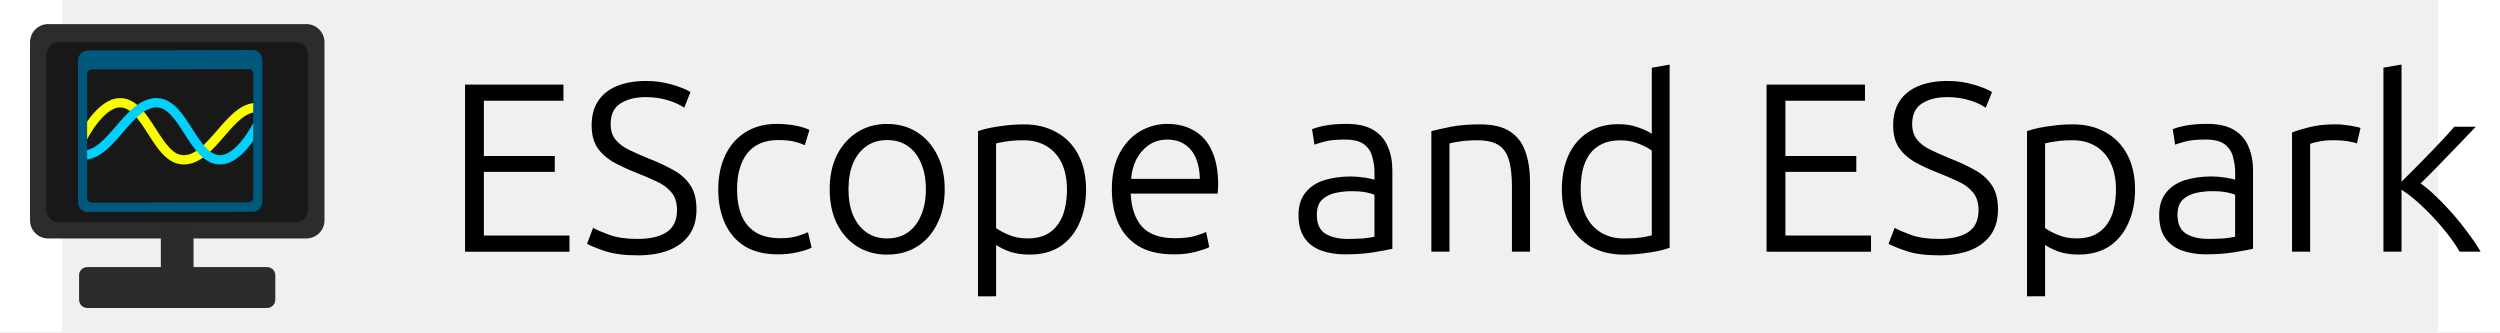
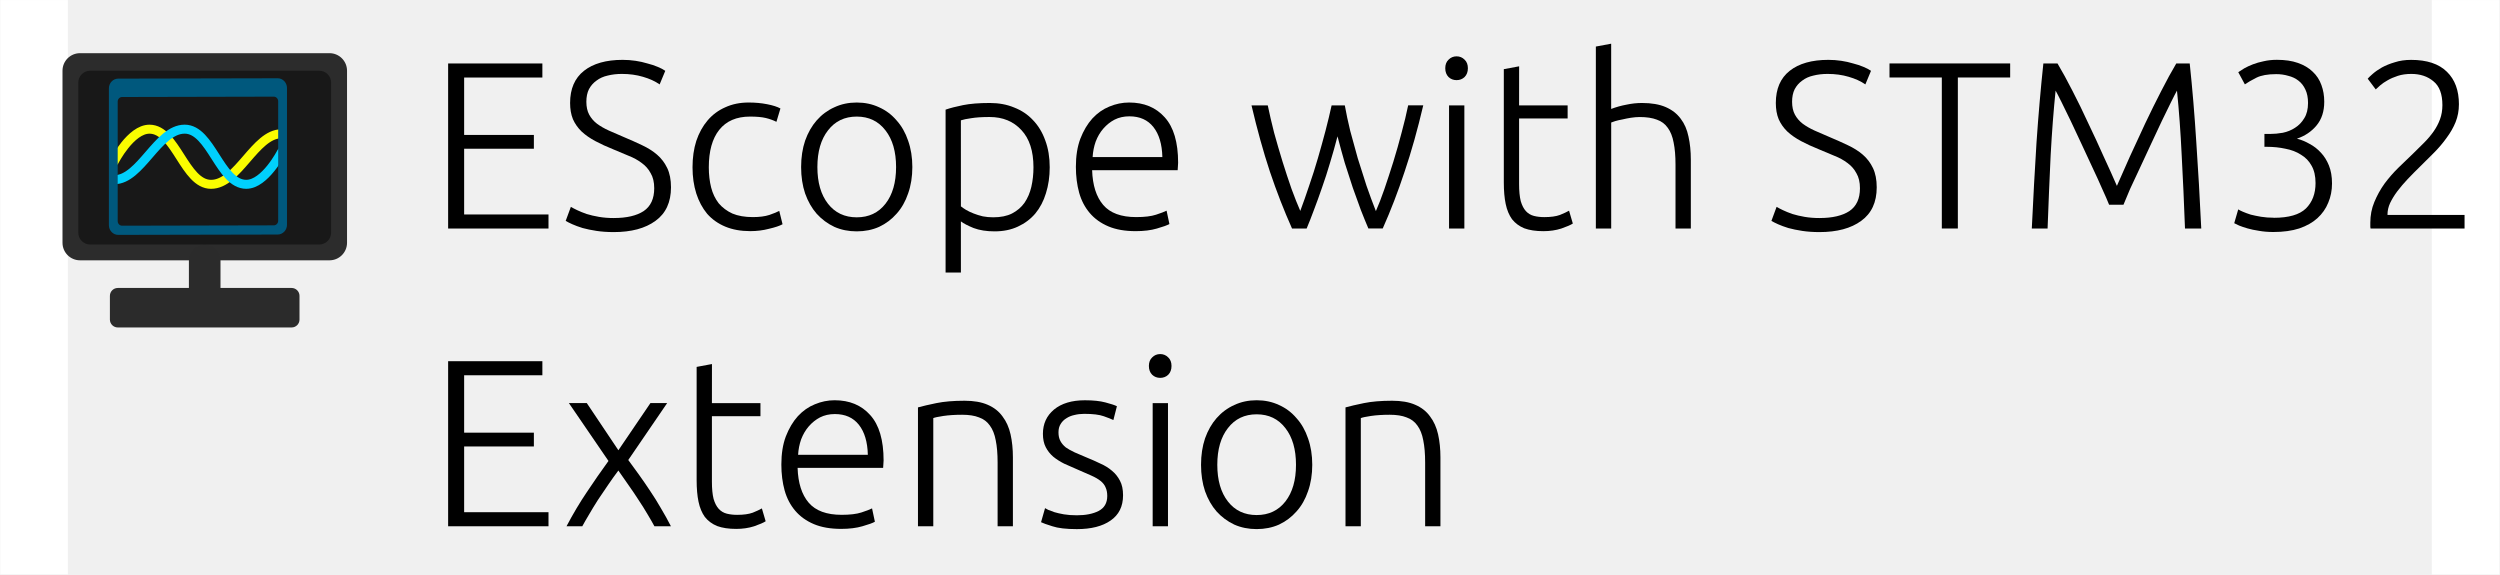
- <svg xmlns="http://www.w3.org/2000/svg" width="114.489mm" height="15.208mm" viewBox="0 0 114.489 15.208" version="1.1" id="svg147" xml:space="preserve">
+ <svg xmlns="http://www.w3.org/2000/svg" width="118.489mm" height="27.208mm" viewBox="0 0 118.489 27.208" version="1.1" id="svg147" xml:space="preserve">
  <defs id="defs144">
    <linearGradient id="linearGradient3062">
      <stop style="stop-color:#cfc584;stop-opacity:1;" offset="0" id="stop3060" />
    </linearGradient>
  </defs>
-   <g id="layer1" transform="translate(-29.43886,-28.3532)">
-     <rect style="fill:#ffffff;stroke:#ffffff;stroke-width:1.058" id="rect1" width="1.776" height="14.149" x="29.968" y="28.882" />
-     <rect style="fill:#ffffff;stroke:#ffffff;stroke-width:1.058" id="rect1-3" width="1.776" height="14.149" x="141.622" y="28.882" />
-     <path style="font-size:11.044px;line-height:1.25;font-family:Ubuntu;-inkscape-font-specification:Ubuntu;font-variant-ligatures:none;stroke-width:0.69" d="m 50.736,39.88 v -7.653 h 4.506 v 0.74 h -3.644 v 2.529 h 3.247 v 0.729 h -3.247 v 2.916 h 3.921 v 0.74 z m 7.885,0.166 q -0.895,0 -1.491,-0.199 -0.585,-0.199 -0.806,-0.331 l 0.276,-0.729 q 0.232,0.133 0.74,0.32 0.519,0.188 1.281,0.188 0.872,0 1.347,-0.309 0.475,-0.32 0.475,-1.005 0,-0.53 -0.265,-0.828 -0.254,-0.309 -0.685,-0.497 -0.42,-0.199 -0.928,-0.398 -0.618,-0.243 -1.082,-0.508 -0.453,-0.276 -0.707,-0.663 -0.243,-0.398 -0.243,-0.994 0,-0.663 0.298,-1.115 0.298,-0.453 0.861,-0.685 0.563,-0.232 1.336,-0.232 0.641,0 1.182,0.166 0.552,0.155 0.85,0.342 l -0.287,0.718 q -0.32,-0.221 -0.784,-0.353 -0.453,-0.133 -0.972,-0.133 -0.707,0 -1.16,0.287 -0.453,0.287 -0.453,0.939 0,0.442 0.221,0.718 0.221,0.276 0.607,0.464 0.387,0.188 0.872,0.387 0.629,0.243 1.126,0.519 0.508,0.265 0.806,0.696 0.298,0.42 0.298,1.138 0,0.696 -0.331,1.16 -0.331,0.464 -0.939,0.707 -0.607,0.232 -1.447,0.232 z m 6.45,-0.044 q -0.906,0 -1.513,-0.364 -0.607,-0.375 -0.917,-1.049 -0.309,-0.674 -0.309,-1.557 0,-0.895 0.32,-1.568 0.32,-0.674 0.917,-1.049 0.607,-0.387 1.436,-0.387 0.453,0 0.861,0.077 0.409,0.077 0.641,0.199 l -0.21,0.696 q -0.221,-0.099 -0.497,-0.166 -0.276,-0.066 -0.729,-0.066 -0.917,0 -1.403,0.596 -0.475,0.596 -0.475,1.668 0,0.663 0.199,1.171 0.199,0.497 0.641,0.784 0.442,0.276 1.171,0.276 0.431,0 0.751,-0.099 0.331,-0.099 0.486,-0.177 l 0.166,0.707 q -0.21,0.11 -0.641,0.21 -0.431,0.099 -0.895,0.099 z m 4.992,0.011 q -0.762,0 -1.358,-0.364 -0.596,-0.375 -0.939,-1.049 -0.331,-0.674 -0.331,-1.579 0,-0.906 0.331,-1.568 0.342,-0.674 0.939,-1.049 0.596,-0.375 1.358,-0.375 0.773,0 1.369,0.375 0.596,0.375 0.928,1.049 0.342,0.663 0.342,1.568 0,0.906 -0.342,1.579 -0.331,0.674 -0.928,1.049 -0.585,0.364 -1.369,0.364 z m 0,-0.74 q 0.552,0 0.95,-0.276 0.398,-0.276 0.607,-0.784 0.221,-0.508 0.221,-1.193 0,-0.685 -0.221,-1.193 -0.21,-0.508 -0.607,-0.784 -0.398,-0.276 -0.95,-0.276 -0.541,0 -0.939,0.276 -0.398,0.276 -0.618,0.784 -0.21,0.508 -0.21,1.193 0,0.685 0.21,1.193 0.221,0.508 0.618,0.784 0.398,0.276 0.939,0.276 z m 4.164,2.651 v -7.565 q 0.221,-0.077 0.519,-0.144 0.309,-0.066 0.707,-0.11 0.398,-0.055 0.884,-0.055 0.85,0 1.491,0.364 0.641,0.353 0.994,1.027 0.353,0.663 0.353,1.59 0,0.872 -0.309,1.546 -0.298,0.674 -0.872,1.06 -0.574,0.375 -1.403,0.375 -0.53,0 -0.939,-0.144 -0.398,-0.155 -0.596,-0.298 v 2.352 z M 76.491,39.273 q 0.497,0 0.839,-0.166 0.353,-0.177 0.563,-0.486 0.221,-0.309 0.309,-0.707 0.099,-0.409 0.099,-0.872 0,-0.718 -0.243,-1.226 -0.243,-0.508 -0.696,-0.773 -0.442,-0.265 -1.038,-0.265 -0.486,0 -0.806,0.055 -0.309,0.044 -0.464,0.088 v 3.876 q 0.188,0.144 0.574,0.309 0.387,0.166 0.861,0.166 z m 6.704,0.729 q -1.005,0 -1.634,-0.387 -0.618,-0.387 -0.917,-1.06 -0.287,-0.674 -0.287,-1.535 0,-1.005 0.364,-1.668 0.364,-0.663 0.939,-0.994 0.585,-0.331 1.226,-0.331 0.718,0 1.237,0.309 0.53,0.298 0.817,0.928 0.287,0.618 0.287,1.579 0,0.077 -0.011,0.188 0,0.099 -0.011,0.188 h -3.987 q 0.044,0.972 0.519,1.513 0.486,0.53 1.502,0.53 0.563,0 0.917,-0.099 0.364,-0.11 0.519,-0.188 l 0.144,0.696 q -0.155,0.088 -0.607,0.21 -0.442,0.121 -1.016,0.121 z m -1.955,-3.457 h 3.147 q -0.011,-0.563 -0.188,-0.961 -0.177,-0.409 -0.508,-0.618 -0.32,-0.221 -0.795,-0.221 -0.486,0 -0.85,0.254 -0.364,0.254 -0.574,0.663 -0.199,0.409 -0.232,0.884 z m 9.807,3.457 q -0.618,0 -1.104,-0.177 -0.486,-0.177 -0.762,-0.574 -0.276,-0.398 -0.276,-1.049 0,-0.629 0.309,-1.016 0.309,-0.398 0.85,-0.574 0.552,-0.177 1.237,-0.177 0.309,0 0.652,0.055 0.342,0.055 0.431,0.099 v -0.331 q 0,-0.375 -0.099,-0.718 -0.088,-0.353 -0.375,-0.574 -0.287,-0.221 -0.872,-0.221 -0.607,0 -0.928,0.088 -0.32,0.088 -0.475,0.144 l -0.11,-0.707 q 0.199,-0.088 0.607,-0.166 0.409,-0.077 0.961,-0.077 0.784,0 1.237,0.276 0.464,0.276 0.663,0.762 0.21,0.475 0.21,1.093 v 3.589 q -0.232,0.055 -0.828,0.155 -0.596,0.099 -1.325,0.099 z m 0.121,-0.707 q 0.387,0 0.696,-0.022 0.309,-0.033 0.519,-0.077 v -1.922 q -0.11,-0.055 -0.375,-0.11 -0.265,-0.055 -0.685,-0.055 -0.353,0 -0.718,0.077 -0.364,0.077 -0.618,0.309 -0.243,0.232 -0.243,0.696 0,0.618 0.387,0.861 0.387,0.243 1.038,0.243 z m 3.821,0.585 v -5.522 q 0.342,-0.088 0.895,-0.199 0.552,-0.11 1.325,-0.11 0.895,0 1.392,0.331 0.497,0.331 0.696,0.928 0.21,0.585 0.21,1.369 v 3.203 h -0.828 v -2.971 q 0,-0.784 -0.144,-1.248 -0.144,-0.464 -0.486,-0.674 -0.342,-0.21 -0.95,-0.21 -0.464,0 -0.817,0.055 -0.353,0.055 -0.464,0.088 v 4.959 z m 8.802,0.133 q -0.839,0 -1.48,-0.353 -0.641,-0.364 -0.994,-1.027 -0.353,-0.674 -0.353,-1.601 0,-0.884 0.298,-1.557 0.309,-0.674 0.883,-1.049 0.585,-0.387 1.403,-0.387 0.53,0 0.928,0.155 0.409,0.144 0.607,0.287 v -3.026 l 0.817,-0.144 v 8.393 q -0.21,0.066 -0.519,0.144 -0.309,0.066 -0.707,0.11 -0.387,0.055 -0.883,0.055 z m 0.011,-0.74 q 0.486,0 0.795,-0.044 0.32,-0.055 0.486,-0.099 v -3.876 q -0.188,-0.155 -0.574,-0.309 -0.387,-0.166 -0.872,-0.166 -0.497,0 -0.85,0.177 -0.342,0.166 -0.563,0.475 -0.21,0.309 -0.309,0.718 -0.088,0.409 -0.088,0.872 0,0.718 0.243,1.226 0.254,0.497 0.696,0.762 0.453,0.265 1.038,0.265 z m 6.538,0.607 v -7.653 h 4.506 v 0.74 h -3.644 v 2.529 h 3.247 v 0.729 h -3.247 v 2.916 h 3.921 v 0.74 z m 7.885,0.166 q -0.895,0 -1.491,-0.199 -0.585,-0.199 -0.806,-0.331 l 0.276,-0.729 q 0.232,0.133 0.74,0.32 0.519,0.188 1.281,0.188 0.872,0 1.347,-0.309 0.475,-0.32 0.475,-1.005 0,-0.53 -0.265,-0.828 -0.254,-0.309 -0.685,-0.497 -0.42,-0.199 -0.928,-0.398 -0.618,-0.243 -1.082,-0.508 -0.453,-0.276 -0.707,-0.663 -0.243,-0.398 -0.243,-0.994 0,-0.663 0.298,-1.115 0.298,-0.453 0.861,-0.685 0.563,-0.232 1.336,-0.232 0.641,0 1.182,0.166 0.552,0.155 0.85,0.342 l -0.287,0.718 q -0.32,-0.221 -0.784,-0.353 -0.453,-0.133 -0.972,-0.133 -0.707,0 -1.16,0.287 -0.453,0.287 -0.453,0.939 0,0.442 0.221,0.718 0.221,0.276 0.607,0.464 0.387,0.188 0.872,0.387 0.629,0.243 1.126,0.519 0.508,0.265 0.806,0.696 0.298,0.42 0.298,1.138 0,0.696 -0.331,1.16 -0.331,0.464 -0.939,0.707 -0.607,0.232 -1.447,0.232 z m 4.042,1.877 v -7.565 q 0.221,-0.077 0.519,-0.144 0.309,-0.066 0.707,-0.11 0.398,-0.055 0.883,-0.055 0.85,0 1.491,0.364 0.641,0.353 0.994,1.027 0.353,0.663 0.353,1.59 0,0.872 -0.309,1.546 -0.298,0.674 -0.872,1.06 -0.574,0.375 -1.403,0.375 -0.53,0 -0.939,-0.144 -0.398,-0.155 -0.596,-0.298 v 2.352 z m 2.264,-2.651 q 0.497,0 0.839,-0.166 0.353,-0.177 0.563,-0.486 0.221,-0.309 0.309,-0.707 0.099,-0.409 0.099,-0.872 0,-0.718 -0.243,-1.226 -0.243,-0.508 -0.696,-0.773 -0.442,-0.265 -1.038,-0.265 -0.486,0 -0.806,0.055 -0.309,0.044 -0.464,0.088 v 3.876 q 0.188,0.144 0.574,0.309 0.387,0.166 0.861,0.166 z m 5.931,0.729 q -0.618,0 -1.104,-0.177 -0.486,-0.177 -0.762,-0.574 -0.276,-0.398 -0.276,-1.049 0,-0.629 0.309,-1.016 0.309,-0.398 0.85,-0.574 0.552,-0.177 1.237,-0.177 0.309,0 0.652,0.055 0.342,0.055 0.431,0.099 v -0.331 q 0,-0.375 -0.099,-0.718 -0.088,-0.353 -0.375,-0.574 -0.287,-0.221 -0.872,-0.221 -0.607,0 -0.928,0.088 -0.32,0.088 -0.475,0.144 l -0.11,-0.707 q 0.199,-0.088 0.607,-0.166 0.409,-0.077 0.961,-0.077 0.784,0 1.237,0.276 0.464,0.276 0.663,0.762 0.21,0.475 0.21,1.093 v 3.589 q -0.232,0.055 -0.828,0.155 -0.596,0.099 -1.325,0.099 z m 0.121,-0.707 q 0.387,0 0.696,-0.022 0.309,-0.033 0.519,-0.077 v -1.922 q -0.11,-0.055 -0.375,-0.11 -0.265,-0.055 -0.685,-0.055 -0.353,0 -0.718,0.077 -0.364,0.077 -0.618,0.309 -0.243,0.232 -0.243,0.696 0,0.618 0.387,0.861 0.387,0.243 1.038,0.243 z m 3.821,0.585 v -5.456 q 0.287,-0.121 0.784,-0.243 0.508,-0.133 1.215,-0.133 0.232,0 0.453,0.033 0.232,0.022 0.409,0.066 0.188,0.033 0.276,0.066 l -0.166,0.707 q -0.099,-0.044 -0.375,-0.088 -0.276,-0.055 -0.707,-0.055 -0.42,0 -0.696,0.066 -0.276,0.055 -0.364,0.099 v 4.937 z m 4.186,0 v -8.426 l 0.828,-0.144 v 5.367 q 0.265,-0.265 0.596,-0.596 0.331,-0.331 0.674,-0.685 0.342,-0.353 0.641,-0.674 0.298,-0.32 0.508,-0.563 h 0.983 q -0.331,0.353 -0.784,0.817 -0.442,0.464 -0.906,0.939 -0.453,0.464 -0.839,0.839 0.353,0.243 0.729,0.618 0.387,0.364 0.762,0.795 0.375,0.431 0.696,0.872 0.331,0.442 0.563,0.839 h -0.961 q -0.331,-0.563 -0.795,-1.104 -0.464,-0.552 -0.95,-1.005 -0.486,-0.453 -0.917,-0.729 v 2.838 z" id="text651" aria-label="EScope and ESpark" />
-     <g id="g3216" transform="matrix(0.7488555,0,0,0.7488555,30.06469,28.04153)">
+   <g id="layer1" transform="translate(-29.43886,-16.35321)">
+     <rect style="fill:#ffffff;stroke:#ffffff;stroke-width:1.428" id="rect1" width="1.775" height="25.791" x="30.167" y="17.07" />
+     <g id="g3216" transform="matrix(0.7488555,0,0,0.7488555,31.65219,17.45819)">
      <rect style="fill:#2c2c2c;fill-opacity:1;stroke-width:1.689;stroke-linejoin:bevel;stroke-miterlimit:6" id="rect541" width="18.008" height="13.11" x="1" y="1.89" ry="1.11" rx="1.11" />
      <rect style="fill:#2b2b2b;fill-opacity:1;stroke-width:1.6;stroke-linejoin:bevel;stroke-miterlimit:6" id="rect590" width="2" height="5" x="9" y="14" ry="1" rx="1" />
      <rect style="fill:#2b2b2b;fill-opacity:1;stroke-width:2.191;stroke-linejoin:bevel;stroke-miterlimit:6" id="rect592" width="12" height="2.5" x="4" y="16.75" ry="0.5" rx="0.5" />
      <rect style="fill:#181818;fill-opacity:1;stroke-width:1.6;stroke-linejoin:bevel;stroke-miterlimit:6" id="rect594" width="16" height="11" x="2" y="3" ry="0.75" rx="0.75" />
      <path style="fill:none;fill-opacity:1;stroke:#fafd00;stroke-width:0.569;stroke-linecap:round;stroke-linejoin:round;stroke-miterlimit:6;stroke-dasharray:none;stroke-opacity:1" d="m 4.278,8.736 c 0,0 1.039,-2.036 2.227,-2.036 1.67,0 2.227,3.491 3.897,3.491 1.711,0 2.784,-3.2 4.454,-3.2" id="path2248" />
      <path style="fill:none;fill-opacity:1;stroke:#00d0fd;stroke-width:0.569;stroke-linecap:round;stroke-linejoin:round;stroke-miterlimit:6;stroke-dasharray:none;stroke-opacity:1" d="m 14.857,8.154 c 0,0 -1.039,2.036 -2.227,2.036 -1.67,0 -2.227,-3.491 -3.897,-3.491 -1.711,0 -2.784,3.2 -4.454,3.2" id="path2248-3" />
      <path id="rect1202" style="fill:#00587d;stroke-width:1.877;stroke-linejoin:bevel;stroke-miterlimit:6" d="M 4.528,3.5 C 4.201,3.501 3.936,3.776 3.936,4.118 v 8.654 c 0,0.342 0.264,0.619 0.592,0.618 l 10.088,-0.022 c 0.328,-7.14e-4 0.592,-0.276 0.592,-0.618 V 4.096 c 0,-0.342 -0.264,-0.619 -0.592,-0.618 z m 0.243,1.164 9.6,-0.022 c 0.154,-3.535e-4 0.279,0.13 0.279,0.291 v 7.563 c 0,0.161 -0.124,0.291 -0.279,0.291 l -9.6,0.022 C 4.618,12.809 4.493,12.679 4.493,12.518 V 4.955 c 0,-0.161 0.124,-0.291 0.279,-0.291 z" />
    </g>
+     <rect style="fill:#ffffff;stroke:#ffffff;stroke-width:1.428" id="rect1-7" width="1.775" height="25.791" x="145.41" y="17.072" />
+     <g aria-label="EScope with STM32 Extension" transform="scale(0.9946074,1.005422)" style="font-style:normal;font-variant:normal;font-weight:normal;font-stretch:normal;font-size:4.912px;line-height:1.25;font-family:Ubuntu;-inkscape-font-specification:Ubuntu;font-variant-ligatures:normal;font-variant-caps:normal;font-variant-numeric:normal;font-feature-settings:normal;text-align:start;letter-spacing:0px;word-spacing:0px;writing-mode:lr-tb;text-anchor:start;fill:#000000;fill-opacity:1;stroke:none;stroke-width:0.263" id="text828">
+       <g id="g907" transform="translate(0,-10.52626)">
+         <path id="path832" style="font-style:normal;font-variant:normal;font-weight:300;font-stretch:normal;font-size:11.228px;font-family:Ubuntu;-inkscape-font-specification:'Ubuntu Light';font-variant-ligatures:normal;font-variant-caps:normal;font-variant-numeric:normal;font-feature-settings:normal;text-align:start;writing-mode:lr-tb;text-anchor:start;stroke-width:1.2;stroke-miterlimit:4;stroke-dasharray:none" d="m 50.953,37.564 v -7.781 h 4.491 v 0.662 h -3.728 v 2.706 h 3.323 v 0.651 h -3.323 v 3.099 h 4.02 v 0.662 z" />
+         <path id="path834" style="font-style:normal;font-variant:normal;font-weight:300;font-stretch:normal;font-size:11.228px;font-family:Ubuntu;-inkscape-font-specification:'Ubuntu Light';font-variant-ligatures:normal;font-variant-caps:normal;font-variant-numeric:normal;font-feature-settings:normal;text-align:start;writing-mode:lr-tb;text-anchor:start;stroke-width:1.2;stroke-miterlimit:4;stroke-dasharray:none" d="m 58.854,37.069 q 0.909,0 1.415,-0.326 0.505,-0.337 0.505,-1.078 0,-0.427 -0.168,-0.707 -0.157,-0.292 -0.427,-0.483 -0.269,-0.202 -0.618,-0.337 -0.348,-0.146 -0.73,-0.303 -0.483,-0.191 -0.865,-0.393 -0.382,-0.202 -0.651,-0.449 -0.269,-0.258 -0.415,-0.584 -0.135,-0.326 -0.135,-0.764 0,-0.999 0.662,-1.516 0.662,-0.516 1.841,-0.516 0.314,0 0.618,0.045 0.303,0.045 0.561,0.124 0.269,0.067 0.483,0.157 0.225,0.09 0.371,0.191 l -0.269,0.64 q -0.326,-0.225 -0.797,-0.359 -0.46,-0.135 -0.999,-0.135 -0.371,0 -0.685,0.079 -0.303,0.067 -0.528,0.236 -0.225,0.157 -0.359,0.404 -0.124,0.247 -0.124,0.595 0,0.359 0.135,0.606 0.135,0.247 0.371,0.427 0.247,0.18 0.573,0.326 0.326,0.146 0.707,0.303 0.46,0.191 0.865,0.382 0.415,0.191 0.719,0.449 0.303,0.258 0.483,0.629 0.18,0.371 0.18,0.909 0,1.055 -0.741,1.583 -0.73,0.528 -1.987,0.528 -0.449,0 -0.82,-0.056 -0.371,-0.056 -0.662,-0.135 -0.292,-0.09 -0.494,-0.18 -0.202,-0.09 -0.314,-0.157 l 0.247,-0.662 q 0.112,0.067 0.303,0.157 0.191,0.09 0.449,0.18 0.258,0.079 0.584,0.135 0.326,0.056 0.719,0.056 z" />
+         <path id="path836" style="font-style:normal;font-variant:normal;font-weight:300;font-stretch:normal;font-size:11.228px;font-family:Ubuntu;-inkscape-font-specification:'Ubuntu Light';font-variant-ligatures:normal;font-variant-caps:normal;font-variant-numeric:normal;font-feature-settings:normal;text-align:start;writing-mode:lr-tb;text-anchor:start;stroke-width:1.2;stroke-miterlimit:4;stroke-dasharray:none" d="m 65.35,37.687 q -0.674,0 -1.19,-0.213 -0.516,-0.213 -0.865,-0.606 -0.337,-0.404 -0.516,-0.954 -0.18,-0.561 -0.18,-1.235 0,-0.685 0.18,-1.246 0.191,-0.561 0.539,-0.966 0.348,-0.404 0.842,-0.618 0.494,-0.225 1.112,-0.225 0.472,0 0.876,0.079 0.415,0.079 0.64,0.202 l -0.191,0.629 q -0.225,-0.112 -0.505,-0.18 -0.281,-0.067 -0.752,-0.067 -0.966,0 -1.471,0.629 -0.494,0.618 -0.494,1.763 0,0.516 0.112,0.954 0.112,0.427 0.359,0.741 0.258,0.303 0.651,0.483 0.404,0.168 0.977,0.168 0.472,0 0.786,-0.101 0.326,-0.112 0.472,-0.191 l 0.157,0.629 q -0.202,0.112 -0.64,0.213 -0.427,0.112 -0.898,0.112 z" />
+         <path id="path838" style="font-style:normal;font-variant:normal;font-weight:300;font-stretch:normal;font-size:11.228px;font-family:Ubuntu;-inkscape-font-specification:'Ubuntu Light';font-variant-ligatures:normal;font-variant-caps:normal;font-variant-numeric:normal;font-feature-settings:normal;text-align:start;writing-mode:lr-tb;text-anchor:start;stroke-width:1.2;stroke-miterlimit:4;stroke-dasharray:none" d="m 73.074,34.667 q 0,0.685 -0.202,1.246 -0.191,0.561 -0.55,0.954 -0.348,0.393 -0.831,0.618 -0.483,0.213 -1.067,0.213 -0.584,0 -1.067,-0.213 -0.483,-0.225 -0.842,-0.618 -0.348,-0.393 -0.55,-0.954 -0.191,-0.561 -0.191,-1.246 0,-0.685 0.191,-1.246 0.202,-0.561 0.55,-0.954 0.359,-0.404 0.842,-0.618 0.483,-0.225 1.067,-0.225 0.584,0 1.067,0.225 0.483,0.213 0.831,0.618 0.359,0.393 0.55,0.954 0.202,0.561 0.202,1.246 z m -0.775,0 q 0,-1.089 -0.505,-1.729 -0.505,-0.651 -1.37,-0.651 -0.865,0 -1.37,0.651 -0.505,0.64 -0.505,1.729 0,1.089 0.505,1.729 0.505,0.64 1.37,0.64 0.865,0 1.37,-0.64 0.505,-0.64 0.505,-1.729 z" />
+         <path id="path840" style="font-style:normal;font-variant:normal;font-weight:300;font-stretch:normal;font-size:11.228px;font-family:Ubuntu;-inkscape-font-specification:'Ubuntu Light';font-variant-ligatures:normal;font-variant-caps:normal;font-variant-numeric:normal;font-feature-settings:normal;text-align:start;writing-mode:lr-tb;text-anchor:start;stroke-width:1.2;stroke-miterlimit:4;stroke-dasharray:none" d="m 75.388,36.519 q 0.101,0.079 0.247,0.168 0.157,0.09 0.359,0.168 0.202,0.079 0.438,0.135 0.236,0.045 0.494,0.045 0.539,0 0.898,-0.18 0.371,-0.191 0.595,-0.505 0.225,-0.326 0.326,-0.752 0.101,-0.438 0.101,-0.921 0,-1.145 -0.573,-1.752 -0.573,-0.618 -1.516,-0.618 -0.539,0 -0.876,0.056 -0.326,0.045 -0.494,0.101 z m 0,3.121 h -0.73 v -7.68 q 0.326,-0.112 0.831,-0.213 0.505,-0.101 1.28,-0.101 0.64,0 1.156,0.213 0.528,0.202 0.898,0.595 0.382,0.393 0.584,0.954 0.213,0.561 0.213,1.269 0,0.662 -0.18,1.224 -0.168,0.55 -0.505,0.954 -0.337,0.393 -0.831,0.618 -0.483,0.225 -1.112,0.225 -0.573,0 -0.999,-0.157 -0.415,-0.168 -0.606,-0.314 z" />
+         <path id="path842" style="font-style:normal;font-variant:normal;font-weight:300;font-stretch:normal;font-size:11.228px;font-family:Ubuntu;-inkscape-font-specification:'Ubuntu Light';font-variant-ligatures:normal;font-variant-caps:normal;font-variant-numeric:normal;font-feature-settings:normal;text-align:start;writing-mode:lr-tb;text-anchor:start;stroke-width:1.2;stroke-miterlimit:4;stroke-dasharray:none" d="m 80.867,34.655 q 0,-0.764 0.213,-1.325 0.225,-0.573 0.573,-0.954 0.359,-0.382 0.808,-0.561 0.46,-0.191 0.943,-0.191 1.067,0 1.695,0.696 0.64,0.696 0.64,2.145 0,0.09 -0.011,0.18 0,0.09 -0.011,0.168 h -4.076 q 0.034,1.067 0.528,1.639 0.494,0.573 1.572,0.573 0.595,0 0.943,-0.112 0.348,-0.112 0.505,-0.191 l 0.135,0.629 q -0.157,0.09 -0.595,0.213 -0.427,0.124 -1.011,0.124 -0.764,0 -1.302,-0.225 -0.539,-0.225 -0.887,-0.629 -0.348,-0.404 -0.505,-0.954 -0.157,-0.561 -0.157,-1.224 z m 4.121,-0.46 q -0.022,-0.909 -0.427,-1.415 -0.404,-0.505 -1.145,-0.505 -0.393,0 -0.707,0.157 -0.303,0.157 -0.539,0.427 -0.225,0.258 -0.359,0.606 -0.124,0.348 -0.146,0.73 z" />
+         <path id="path844" style="font-style:normal;font-variant:normal;font-weight:300;font-stretch:normal;font-size:11.228px;font-family:Ubuntu;-inkscape-font-specification:'Ubuntu Light';font-variant-ligatures:normal;font-variant-caps:normal;font-variant-numeric:normal;font-feature-settings:normal;text-align:start;writing-mode:lr-tb;text-anchor:start;stroke-width:1.2;stroke-miterlimit:4;stroke-dasharray:none" d="m 93.682,31.759 q 0.101,0.561 0.258,1.201 0.168,0.629 0.359,1.291 0.202,0.651 0.415,1.291 0.225,0.64 0.449,1.201 0.191,-0.427 0.404,-1.033 0.213,-0.618 0.427,-1.291 0.213,-0.685 0.393,-1.37 0.191,-0.696 0.314,-1.291 h 0.719 q -0.404,1.707 -0.887,3.121 -0.472,1.415 -1.044,2.683 H 94.805 Q 94.636,37.171 94.445,36.688 94.266,36.194 94.064,35.644 93.873,35.082 93.682,34.476 q -0.18,-0.618 -0.348,-1.258 -0.168,0.64 -0.359,1.258 -0.18,0.606 -0.382,1.168 -0.191,0.55 -0.382,1.044 -0.18,0.483 -0.348,0.876 h -0.696 q -0.573,-1.269 -1.055,-2.683 -0.472,-1.415 -0.876,-3.121 h 0.775 q 0.124,0.595 0.303,1.291 0.191,0.685 0.404,1.37 0.213,0.674 0.427,1.28 0.225,0.606 0.415,1.033 0.213,-0.561 0.427,-1.201 0.225,-0.64 0.415,-1.291 0.191,-0.651 0.359,-1.28 0.168,-0.64 0.292,-1.201 z" />
+         <path id="path846" style="font-style:normal;font-variant:normal;font-weight:300;font-stretch:normal;font-size:11.228px;font-family:Ubuntu;-inkscape-font-specification:'Ubuntu Light';font-variant-ligatures:normal;font-variant-caps:normal;font-variant-numeric:normal;font-feature-settings:normal;text-align:start;writing-mode:lr-tb;text-anchor:start;stroke-width:1.2;stroke-miterlimit:4;stroke-dasharray:none" d="m 99.379,37.564 h -0.73 v -5.805 h 0.73 z m 0.168,-7.556 q 0,0.258 -0.157,0.415 -0.157,0.146 -0.382,0.146 -0.225,0 -0.382,-0.146 -0.157,-0.157 -0.157,-0.415 0,-0.258 0.157,-0.404 0.157,-0.157 0.382,-0.157 0.225,0 0.382,0.157 0.157,0.146 0.157,0.404 z" />
+         <path id="path848" style="font-style:normal;font-variant:normal;font-weight:300;font-stretch:normal;font-size:11.228px;font-family:Ubuntu;-inkscape-font-specification:'Ubuntu Light';font-variant-ligatures:normal;font-variant-caps:normal;font-variant-numeric:normal;font-feature-settings:normal;text-align:start;writing-mode:lr-tb;text-anchor:start;stroke-width:1.2;stroke-miterlimit:4;stroke-dasharray:none" d="m 101.987,31.759 h 2.313 v 0.618 h -2.313 v 3.088 q 0,0.494 0.079,0.808 0.09,0.303 0.247,0.472 0.157,0.168 0.382,0.225 0.225,0.056 0.494,0.056 0.46,0 0.741,-0.101 0.281,-0.112 0.438,-0.202 l 0.18,0.606 q -0.157,0.101 -0.55,0.236 -0.393,0.124 -0.853,0.124 -0.539,0 -0.909,-0.135 -0.359,-0.146 -0.584,-0.427 -0.213,-0.292 -0.303,-0.719 -0.09,-0.427 -0.09,-1.011 V 30.052 l 0.73,-0.135 z" />
+         <path id="path850" style="font-style:normal;font-variant:normal;font-weight:300;font-stretch:normal;font-size:11.228px;font-family:Ubuntu;-inkscape-font-specification:'Ubuntu Light';font-variant-ligatures:normal;font-variant-caps:normal;font-variant-numeric:normal;font-feature-settings:normal;text-align:start;writing-mode:lr-tb;text-anchor:start;stroke-width:1.2;stroke-miterlimit:4;stroke-dasharray:none" d="m 105.645,37.564 v -8.578 l 0.73,-0.135 v 3.076 q 0.359,-0.135 0.73,-0.202 0.371,-0.079 0.741,-0.079 0.674,0 1.123,0.191 0.449,0.191 0.719,0.55 0.269,0.348 0.371,0.842 0.112,0.494 0.112,1.089 v 3.245 h -0.73 v -3.009 q 0,-0.618 -0.09,-1.044 -0.079,-0.427 -0.281,-0.696 -0.191,-0.269 -0.516,-0.382 -0.326,-0.124 -0.82,-0.124 -0.191,0 -0.415,0.034 -0.213,0.034 -0.404,0.079 -0.191,0.034 -0.348,0.079 -0.146,0.045 -0.191,0.067 v 4.996 z" />
+         <path id="path852" style="font-style:normal;font-variant:normal;font-weight:300;font-stretch:normal;font-size:11.228px;font-family:Ubuntu;-inkscape-font-specification:'Ubuntu Light';font-variant-ligatures:normal;font-variant-caps:normal;font-variant-numeric:normal;font-feature-settings:normal;text-align:start;writing-mode:lr-tb;text-anchor:start;stroke-width:1.2;stroke-miterlimit:4;stroke-dasharray:none" d="m 116.31,37.069 q 0.909,0 1.415,-0.326 0.505,-0.337 0.505,-1.078 0,-0.427 -0.168,-0.707 -0.157,-0.292 -0.427,-0.483 -0.269,-0.202 -0.618,-0.337 -0.348,-0.146 -0.73,-0.303 -0.483,-0.191 -0.865,-0.393 -0.382,-0.202 -0.651,-0.449 -0.269,-0.258 -0.415,-0.584 -0.135,-0.326 -0.135,-0.764 0,-0.999 0.662,-1.516 0.662,-0.516 1.841,-0.516 0.314,0 0.618,0.045 0.303,0.045 0.561,0.124 0.269,0.067 0.483,0.157 0.225,0.09 0.371,0.191 l -0.269,0.64 q -0.326,-0.225 -0.797,-0.359 -0.46,-0.135 -0.999,-0.135 -0.371,0 -0.685,0.079 -0.303,0.067 -0.528,0.236 -0.225,0.157 -0.359,0.404 -0.124,0.247 -0.124,0.595 0,0.359 0.135,0.606 0.135,0.247 0.371,0.427 0.247,0.18 0.573,0.326 0.326,0.146 0.707,0.303 0.46,0.191 0.865,0.382 0.415,0.191 0.719,0.449 0.303,0.258 0.483,0.629 0.18,0.371 0.18,0.909 0,1.055 -0.741,1.583 -0.73,0.528 -1.987,0.528 -0.449,0 -0.82,-0.056 -0.371,-0.056 -0.662,-0.135 -0.292,-0.09 -0.494,-0.18 -0.202,-0.09 -0.314,-0.157 l 0.247,-0.662 q 0.112,0.067 0.303,0.157 0.191,0.09 0.449,0.18 0.258,0.079 0.584,0.135 0.326,0.056 0.719,0.056 z" />
+         <path id="path854" style="font-style:normal;font-variant:normal;font-weight:300;font-stretch:normal;font-size:11.228px;font-family:Ubuntu;-inkscape-font-specification:'Ubuntu Light';font-variant-ligatures:normal;font-variant-caps:normal;font-variant-numeric:normal;font-feature-settings:normal;text-align:start;writing-mode:lr-tb;text-anchor:start;stroke-width:1.2;stroke-miterlimit:4;stroke-dasharray:none" d="m 125.388,29.782 v 0.662 h -2.493 v 7.119 h -0.764 v -7.119 h -2.493 v -0.662 z" />
+         <path id="path856" style="font-style:normal;font-variant:normal;font-weight:300;font-stretch:normal;font-size:11.228px;font-family:Ubuntu;-inkscape-font-specification:'Ubuntu Light';font-variant-ligatures:normal;font-variant-caps:normal;font-variant-numeric:normal;font-feature-settings:normal;text-align:start;writing-mode:lr-tb;text-anchor:start;stroke-width:1.2;stroke-miterlimit:4;stroke-dasharray:none" d="m 130.102,36.441 q -0.112,-0.281 -0.326,-0.741 -0.202,-0.46 -0.46,-0.999 -0.258,-0.55 -0.528,-1.123 -0.269,-0.584 -0.516,-1.089 -0.247,-0.505 -0.438,-0.887 -0.191,-0.382 -0.281,-0.539 -0.146,1.404 -0.236,3.054 -0.079,1.639 -0.146,3.447 h -0.752 q 0.101,-2.122 0.225,-4.065 0.135,-1.942 0.326,-3.716 h 0.674 q 0.337,0.561 0.719,1.302 0.382,0.73 0.752,1.527 0.382,0.786 0.73,1.561 0.359,0.764 0.629,1.381 0.269,-0.618 0.618,-1.381 0.359,-0.775 0.73,-1.561 0.382,-0.797 0.763,-1.527 0.382,-0.741 0.719,-1.302 h 0.64 q 0.191,1.774 0.314,3.716 0.135,1.942 0.236,4.065 h -0.775 q -0.067,-1.808 -0.157,-3.447 -0.079,-1.651 -0.225,-3.054 -0.09,0.157 -0.281,0.539 -0.191,0.382 -0.438,0.887 -0.247,0.505 -0.516,1.089 -0.269,0.573 -0.528,1.123 -0.258,0.539 -0.472,0.999 -0.202,0.46 -0.314,0.741 z" />
+         <path id="path858" style="font-style:normal;font-variant:normal;font-weight:300;font-stretch:normal;font-size:11.228px;font-family:Ubuntu;-inkscape-font-specification:'Ubuntu Light';font-variant-ligatures:normal;font-variant-caps:normal;font-variant-numeric:normal;font-feature-settings:normal;text-align:start;writing-mode:lr-tb;text-anchor:start;stroke-width:1.2;stroke-miterlimit:4;stroke-dasharray:none" d="m 137.953,37.058 q 1.067,0 1.527,-0.438 0.46,-0.449 0.46,-1.201 0,-0.494 -0.191,-0.82 -0.18,-0.326 -0.505,-0.516 -0.314,-0.202 -0.741,-0.281 -0.415,-0.09 -0.887,-0.09 h -0.112 V 33.106 h 0.258 q 0.303,0 0.618,-0.056 0.326,-0.067 0.584,-0.236 0.269,-0.168 0.438,-0.449 0.18,-0.281 0.18,-0.719 0,-0.371 -0.124,-0.629 -0.124,-0.269 -0.337,-0.427 -0.202,-0.157 -0.483,-0.225 -0.269,-0.079 -0.573,-0.079 -0.606,0 -0.943,0.168 -0.337,0.168 -0.55,0.314 l -0.314,-0.573 q 0.112,-0.079 0.281,-0.18 0.18,-0.101 0.415,-0.191 0.236,-0.09 0.516,-0.146 0.292,-0.067 0.629,-0.067 0.584,0 0.999,0.146 0.427,0.146 0.707,0.415 0.281,0.258 0.415,0.629 0.135,0.359 0.135,0.786 0,0.685 -0.371,1.123 -0.359,0.427 -0.932,0.618 0.314,0.079 0.606,0.247 0.303,0.157 0.539,0.415 0.236,0.247 0.382,0.606 0.146,0.359 0.146,0.842 0,0.494 -0.18,0.909 -0.168,0.415 -0.516,0.73 -0.337,0.303 -0.865,0.483 -0.528,0.168 -1.235,0.168 -0.371,0 -0.685,-0.056 -0.303,-0.045 -0.539,-0.112 -0.236,-0.067 -0.404,-0.135 -0.157,-0.067 -0.236,-0.112 l 0.191,-0.651 q 0.067,0.045 0.225,0.112 0.157,0.067 0.371,0.135 0.225,0.056 0.494,0.101 0.281,0.045 0.606,0.045 z" />
+         <path id="path860" style="font-style:normal;font-variant:normal;font-weight:300;font-stretch:normal;font-size:11.228px;font-family:Ubuntu;-inkscape-font-specification:'Ubuntu Light';font-variant-ligatures:normal;font-variant-caps:normal;font-variant-numeric:normal;font-feature-settings:normal;text-align:start;writing-mode:lr-tb;text-anchor:start;stroke-width:1.2;stroke-miterlimit:4;stroke-dasharray:none" d="m 146.772,31.714 q 0,0.438 -0.157,0.831 -0.157,0.382 -0.427,0.741 -0.258,0.359 -0.595,0.696 -0.337,0.337 -0.685,0.674 -0.292,0.281 -0.573,0.573 -0.269,0.281 -0.494,0.573 -0.213,0.281 -0.348,0.561 -0.124,0.269 -0.124,0.539 v 0.022 h 3.672 v 0.64 h -4.48 q 0,-0.022 -0.011,-0.079 0,-0.067 0,-0.191 0,-0.528 0.191,-0.977 0.191,-0.46 0.483,-0.865 0.303,-0.404 0.662,-0.752 0.371,-0.348 0.707,-0.674 0.281,-0.269 0.528,-0.516 0.258,-0.258 0.449,-0.528 0.191,-0.269 0.303,-0.573 0.112,-0.303 0.112,-0.662 0,-0.786 -0.427,-1.123 -0.415,-0.348 -1.055,-0.348 -0.359,0 -0.64,0.09 -0.281,0.09 -0.494,0.213 -0.202,0.112 -0.348,0.236 -0.146,0.124 -0.213,0.191 l -0.382,-0.505 q 0.067,-0.079 0.236,-0.225 0.18,-0.157 0.438,-0.303 0.269,-0.146 0.618,-0.247 0.348,-0.112 0.775,-0.112 1.134,0 1.707,0.561 0.573,0.55 0.573,1.538 z" />
+         <path id="path862" style="font-style:normal;font-variant:normal;font-weight:300;font-stretch:normal;font-size:11.228px;font-family:Ubuntu;-inkscape-font-specification:'Ubuntu Light';font-variant-ligatures:normal;font-variant-caps:normal;font-variant-numeric:normal;font-feature-settings:normal;text-align:start;writing-mode:lr-tb;text-anchor:start;stroke-width:1.2;stroke-miterlimit:4;stroke-dasharray:none" d="m 50.953,51.599 v -7.781 h 4.491 v 0.662 h -3.728 v 2.706 h 3.323 v 0.651 h -3.323 v 3.099 h 4.02 v 0.662 z" />
+         <path id="path864" style="font-style:normal;font-variant:normal;font-weight:300;font-stretch:normal;font-size:11.228px;font-family:Ubuntu;-inkscape-font-specification:'Ubuntu Light';font-variant-ligatures:normal;font-variant-caps:normal;font-variant-numeric:normal;font-feature-settings:normal;text-align:start;writing-mode:lr-tb;text-anchor:start;stroke-width:1.2;stroke-miterlimit:4;stroke-dasharray:none" d="m 59.065,48.971 q -0.247,0.326 -0.494,0.685 -0.247,0.359 -0.483,0.707 -0.225,0.348 -0.415,0.674 -0.191,0.314 -0.326,0.561 h -0.752 q 0.46,-0.865 0.966,-1.606 0.505,-0.752 1.033,-1.471 l -1.886,-2.728 h 0.853 l 1.505,2.223 1.527,-2.223 h 0.797 l -1.853,2.683 q 0.236,0.314 0.505,0.685 0.269,0.371 0.539,0.775 0.269,0.393 0.516,0.82 0.258,0.427 0.472,0.842 h -0.786 q -0.135,-0.247 -0.326,-0.561 -0.191,-0.326 -0.427,-0.674 -0.225,-0.348 -0.483,-0.707 -0.247,-0.359 -0.483,-0.685 z" />
+         <path id="path866" style="font-style:normal;font-variant:normal;font-weight:300;font-stretch:normal;font-size:11.228px;font-family:Ubuntu;-inkscape-font-specification:'Ubuntu Light';font-variant-ligatures:normal;font-variant-caps:normal;font-variant-numeric:normal;font-feature-settings:normal;text-align:start;writing-mode:lr-tb;text-anchor:start;stroke-width:1.2;stroke-miterlimit:4;stroke-dasharray:none" d="m 63.523,45.794 h 2.313 v 0.618 h -2.313 v 3.088 q 0,0.494 0.079,0.808 0.09,0.303 0.247,0.472 0.157,0.168 0.382,0.225 0.225,0.056 0.494,0.056 0.46,0 0.741,-0.101 0.281,-0.112 0.438,-0.202 l 0.18,0.606 q -0.157,0.101 -0.55,0.236 -0.393,0.124 -0.853,0.124 -0.539,0 -0.909,-0.135 -0.359,-0.146 -0.584,-0.427 -0.213,-0.292 -0.303,-0.719 -0.09,-0.427 -0.09,-1.011 v -5.345 l 0.73,-0.135 z" />
+         <path id="path868" style="font-style:normal;font-variant:normal;font-weight:300;font-stretch:normal;font-size:11.228px;font-family:Ubuntu;-inkscape-font-specification:'Ubuntu Light';font-variant-ligatures:normal;font-variant-caps:normal;font-variant-numeric:normal;font-feature-settings:normal;text-align:start;writing-mode:lr-tb;text-anchor:start;stroke-width:1.2;stroke-miterlimit:4;stroke-dasharray:none" d="m 66.832,48.69 q 0,-0.764 0.213,-1.325 0.225,-0.573 0.573,-0.954 0.359,-0.382 0.808,-0.561 0.46,-0.191 0.943,-0.191 1.067,0 1.695,0.696 0.64,0.696 0.64,2.145 0,0.09 -0.011,0.18 0,0.09 -0.011,0.168 h -4.076 q 0.034,1.067 0.528,1.639 0.494,0.573 1.572,0.573 0.595,0 0.943,-0.112 0.348,-0.112 0.505,-0.191 l 0.135,0.629 q -0.157,0.09 -0.595,0.213 -0.427,0.124 -1.011,0.124 -0.764,0 -1.302,-0.225 -0.539,-0.225 -0.887,-0.629 -0.348,-0.404 -0.505,-0.954 -0.157,-0.561 -0.157,-1.224 z m 4.121,-0.46 q -0.022,-0.909 -0.427,-1.415 -0.404,-0.505 -1.145,-0.505 -0.393,0 -0.707,0.157 -0.303,0.157 -0.539,0.427 -0.225,0.258 -0.359,0.606 -0.124,0.348 -0.146,0.73 z" />
+         <path id="path870" style="font-style:normal;font-variant:normal;font-weight:300;font-stretch:normal;font-size:11.228px;font-family:Ubuntu;-inkscape-font-specification:'Ubuntu Light';font-variant-ligatures:normal;font-variant-caps:normal;font-variant-numeric:normal;font-feature-settings:normal;text-align:start;writing-mode:lr-tb;text-anchor:start;stroke-width:1.2;stroke-miterlimit:4;stroke-dasharray:none" d="m 73.342,45.996 q 0.326,-0.09 0.876,-0.202 0.55,-0.112 1.347,-0.112 0.662,0 1.1,0.191 0.449,0.191 0.707,0.55 0.269,0.348 0.382,0.842 0.112,0.494 0.112,1.089 v 3.245 H 77.137 V 48.589 q 0,-0.618 -0.09,-1.044 -0.079,-0.427 -0.281,-0.696 -0.191,-0.269 -0.516,-0.382 -0.314,-0.124 -0.797,-0.124 -0.516,0 -0.898,0.056 -0.371,0.056 -0.483,0.101 v 5.098 h -0.73 z" />
+         <path id="path872" style="font-style:normal;font-variant:normal;font-weight:300;font-stretch:normal;font-size:11.228px;font-family:Ubuntu;-inkscape-font-specification:'Ubuntu Light';font-variant-ligatures:normal;font-variant-caps:normal;font-variant-numeric:normal;font-feature-settings:normal;text-align:start;writing-mode:lr-tb;text-anchor:start;stroke-width:1.2;stroke-miterlimit:4;stroke-dasharray:none" d="m 80.914,51.082 q 0.629,0 1.033,-0.202 0.415,-0.213 0.415,-0.707 0,-0.236 -0.079,-0.404 -0.067,-0.168 -0.236,-0.303 -0.168,-0.135 -0.449,-0.258 -0.269,-0.124 -0.674,-0.292 -0.326,-0.135 -0.618,-0.269 -0.292,-0.146 -0.516,-0.326 -0.225,-0.191 -0.359,-0.449 -0.135,-0.258 -0.135,-0.629 0,-0.707 0.528,-1.145 0.539,-0.438 1.471,-0.438 0.595,0 0.977,0.101 0.393,0.101 0.55,0.18 l -0.168,0.651 q -0.135,-0.067 -0.46,-0.18 -0.314,-0.112 -0.932,-0.112 -0.247,0 -0.472,0.056 -0.213,0.045 -0.382,0.157 -0.168,0.101 -0.269,0.269 -0.101,0.157 -0.101,0.393 0,0.236 0.09,0.404 0.09,0.168 0.258,0.303 0.18,0.124 0.427,0.236 0.258,0.112 0.584,0.247 0.337,0.135 0.64,0.281 0.314,0.135 0.55,0.337 0.236,0.191 0.382,0.472 0.146,0.269 0.146,0.685 0,0.786 -0.595,1.19 -0.584,0.404 -1.606,0.404 -0.764,0 -1.168,-0.135 -0.404,-0.124 -0.539,-0.191 L 79.398,50.745 q 0.034,0.022 0.146,0.079 0.112,0.045 0.303,0.112 0.191,0.056 0.449,0.101 0.269,0.045 0.618,0.045 z" />
+         <path id="path874" style="font-style:normal;font-variant:normal;font-weight:300;font-stretch:normal;font-size:11.228px;font-family:Ubuntu;-inkscape-font-specification:'Ubuntu Light';font-variant-ligatures:normal;font-variant-caps:normal;font-variant-numeric:normal;font-feature-settings:normal;text-align:start;writing-mode:lr-tb;text-anchor:start;stroke-width:1.2;stroke-miterlimit:4;stroke-dasharray:none" d="m 85.256,51.599 h -0.73 v -5.805 h 0.73 z m 0.168,-7.556 q 0,0.258 -0.157,0.415 -0.157,0.146 -0.382,0.146 -0.225,0 -0.382,-0.146 -0.157,-0.157 -0.157,-0.415 0,-0.258 0.157,-0.404 0.157,-0.157 0.382,-0.157 0.225,0 0.382,0.157 0.157,0.146 0.157,0.404 z" />
+         <path id="path876" style="font-style:normal;font-variant:normal;font-weight:300;font-stretch:normal;font-size:11.228px;font-family:Ubuntu;-inkscape-font-specification:'Ubuntu Light';font-variant-ligatures:normal;font-variant-caps:normal;font-variant-numeric:normal;font-feature-settings:normal;text-align:start;writing-mode:lr-tb;text-anchor:start;stroke-width:1.2;stroke-miterlimit:4;stroke-dasharray:none" d="m 92.131,48.702 q 0,0.685 -0.202,1.246 -0.191,0.561 -0.55,0.954 -0.348,0.393 -0.831,0.618 -0.483,0.213 -1.067,0.213 -0.584,0 -1.067,-0.213 -0.483,-0.225 -0.842,-0.618 -0.348,-0.393 -0.55,-0.954 -0.191,-0.561 -0.191,-1.246 0,-0.685 0.191,-1.246 0.202,-0.561 0.55,-0.954 0.359,-0.404 0.842,-0.618 0.483,-0.225 1.067,-0.225 0.584,0 1.067,0.225 0.483,0.213 0.831,0.618 0.359,0.393 0.55,0.954 0.202,0.561 0.202,1.246 z m -0.775,0 q 0,-1.089 -0.505,-1.729 -0.505,-0.651 -1.37,-0.651 -0.865,0 -1.37,0.651 -0.505,0.64 -0.505,1.729 0,1.089 0.505,1.729 0.505,0.64 1.37,0.64 0.865,0 1.37,-0.64 0.505,-0.64 0.505,-1.729 z" />
+         <path id="path878" style="font-style:normal;font-variant:normal;font-weight:300;font-stretch:normal;font-size:11.228px;font-family:Ubuntu;-inkscape-font-specification:'Ubuntu Light';font-variant-ligatures:normal;font-variant-caps:normal;font-variant-numeric:normal;font-feature-settings:normal;text-align:start;writing-mode:lr-tb;text-anchor:start;stroke-width:1.2;stroke-miterlimit:4;stroke-dasharray:none" d="m 93.715,45.996 q 0.326,-0.09 0.876,-0.202 0.55,-0.112 1.347,-0.112 0.662,0 1.1,0.191 0.449,0.191 0.707,0.55 0.269,0.348 0.382,0.842 0.112,0.494 0.112,1.089 v 3.245 H 97.51 V 48.589 q 0,-0.618 -0.09,-1.044 -0.079,-0.427 -0.281,-0.696 -0.191,-0.269 -0.516,-0.382 -0.314,-0.124 -0.797,-0.124 -0.516,0 -0.898,0.056 -0.371,0.056 -0.483,0.101 v 5.098 h -0.73 z" />
+       </g>
+     </g>
  </g>
</svg>
